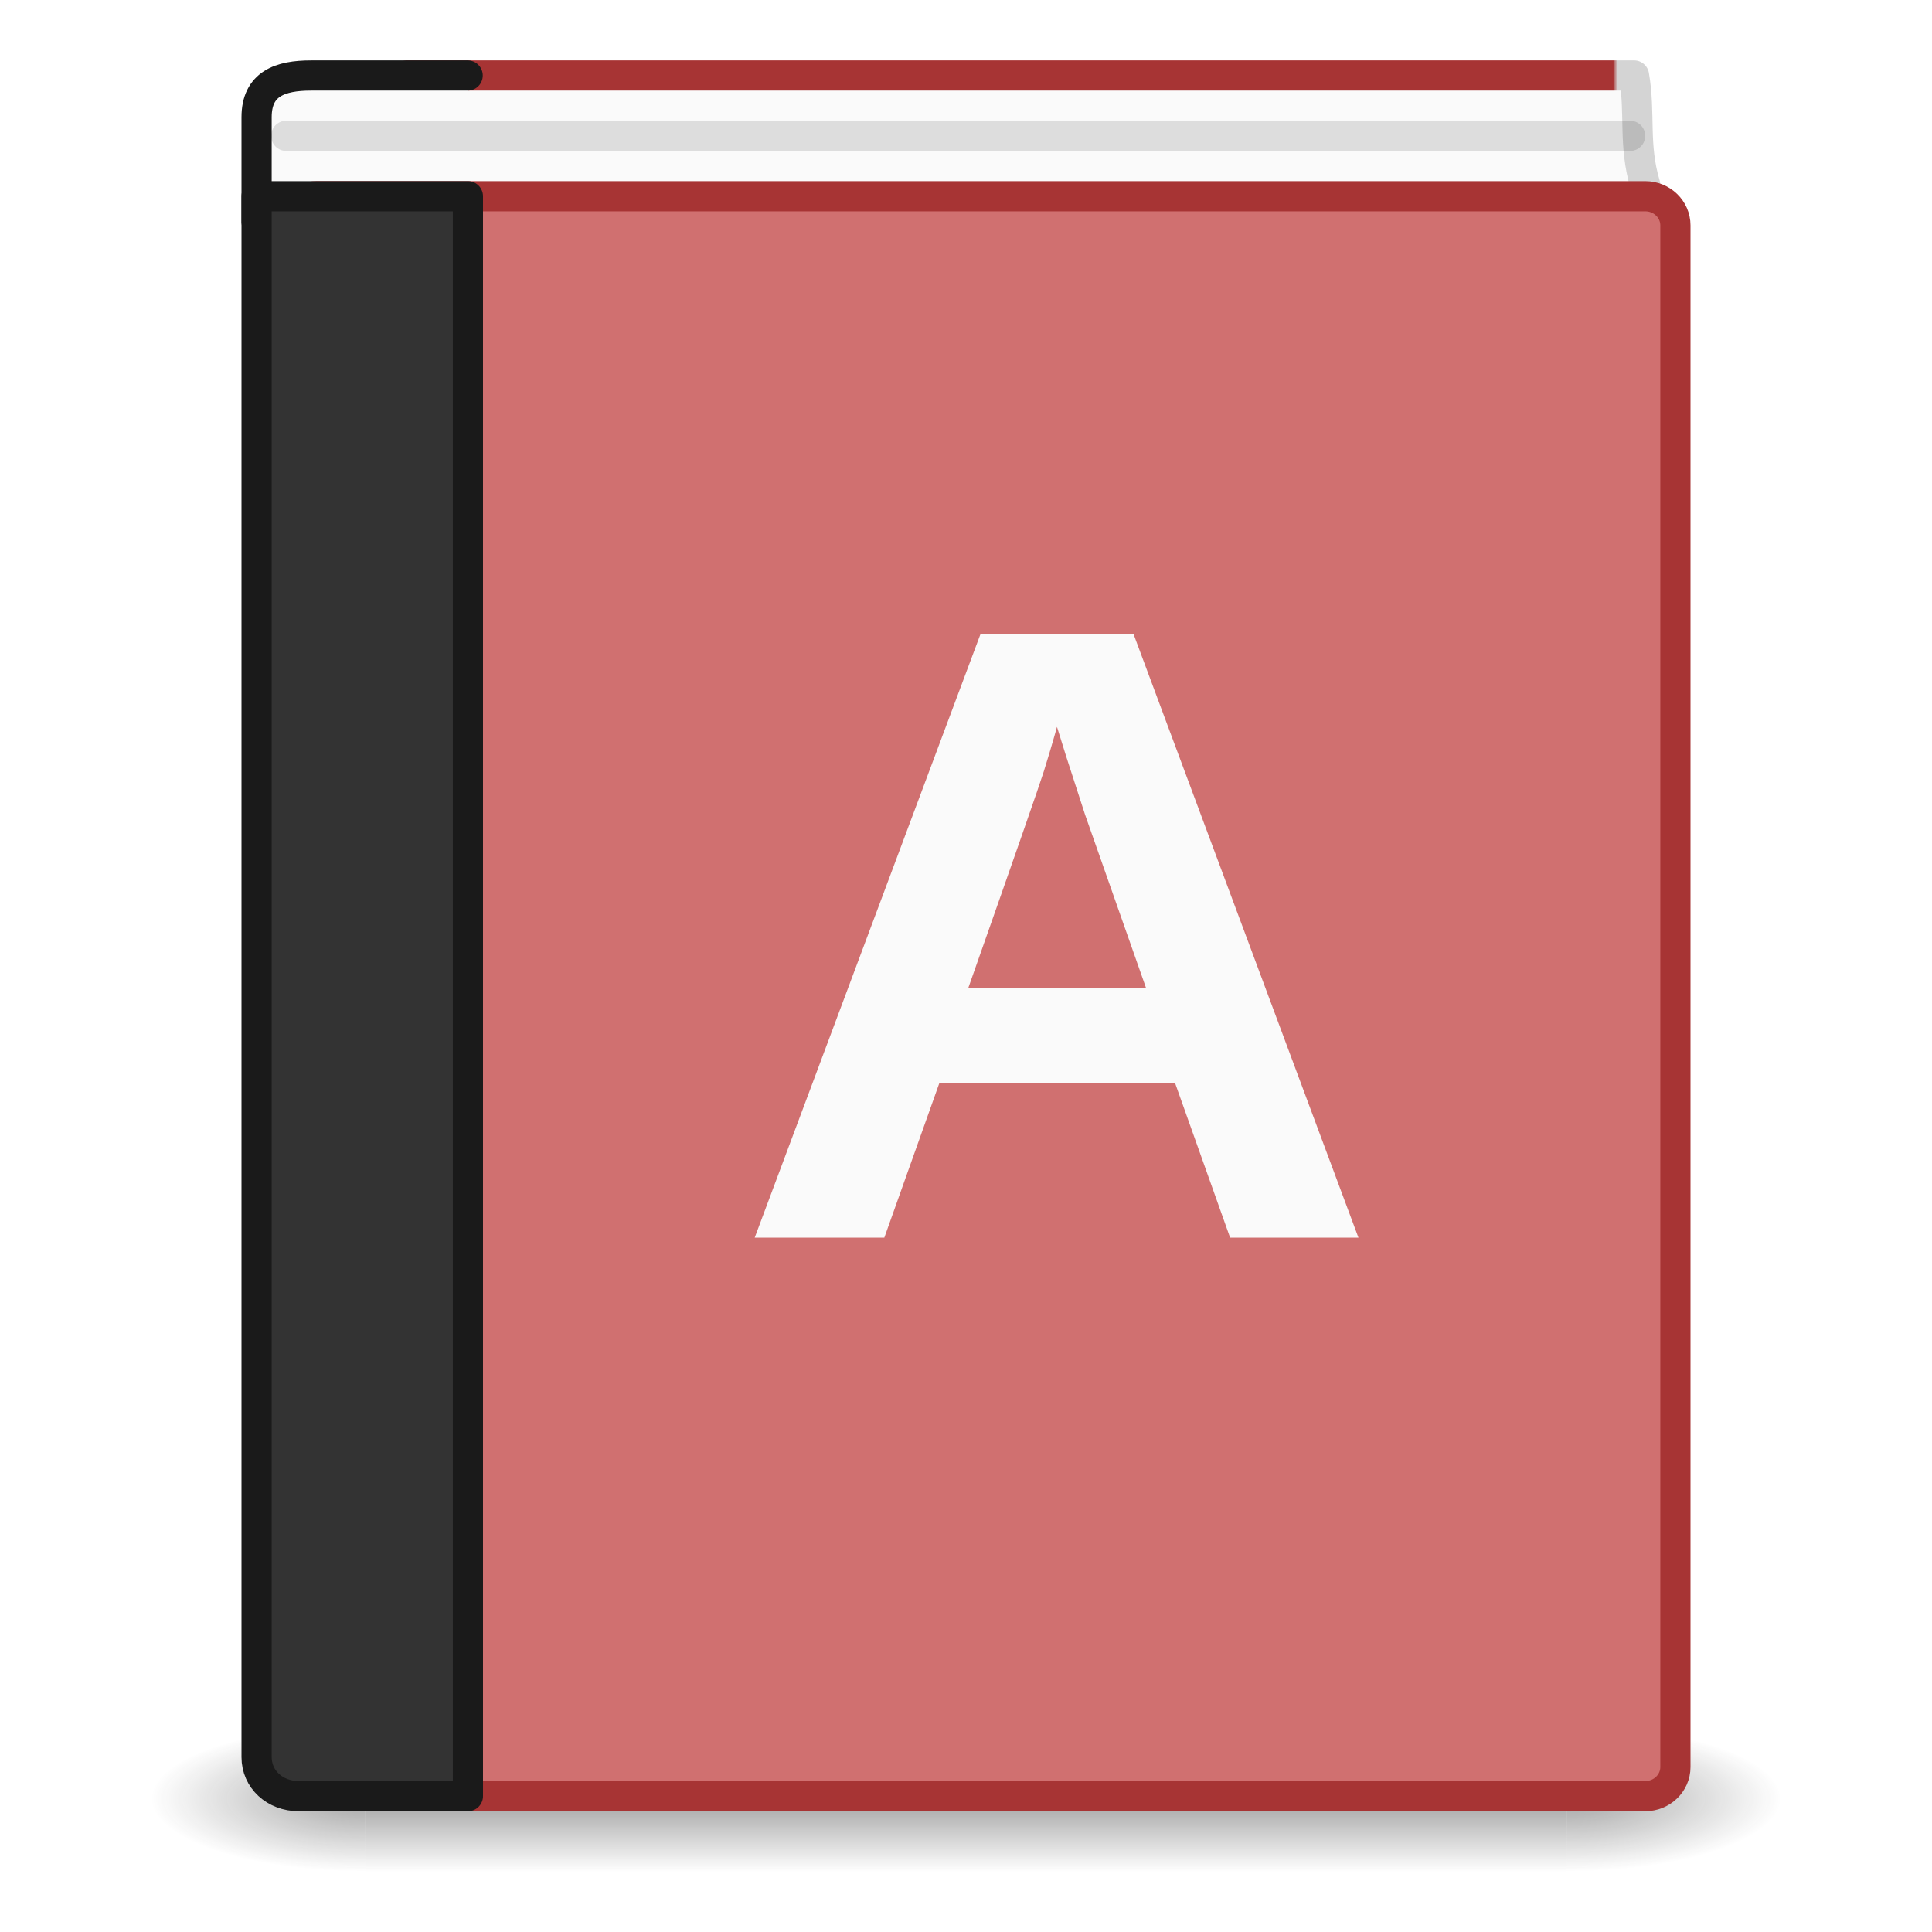
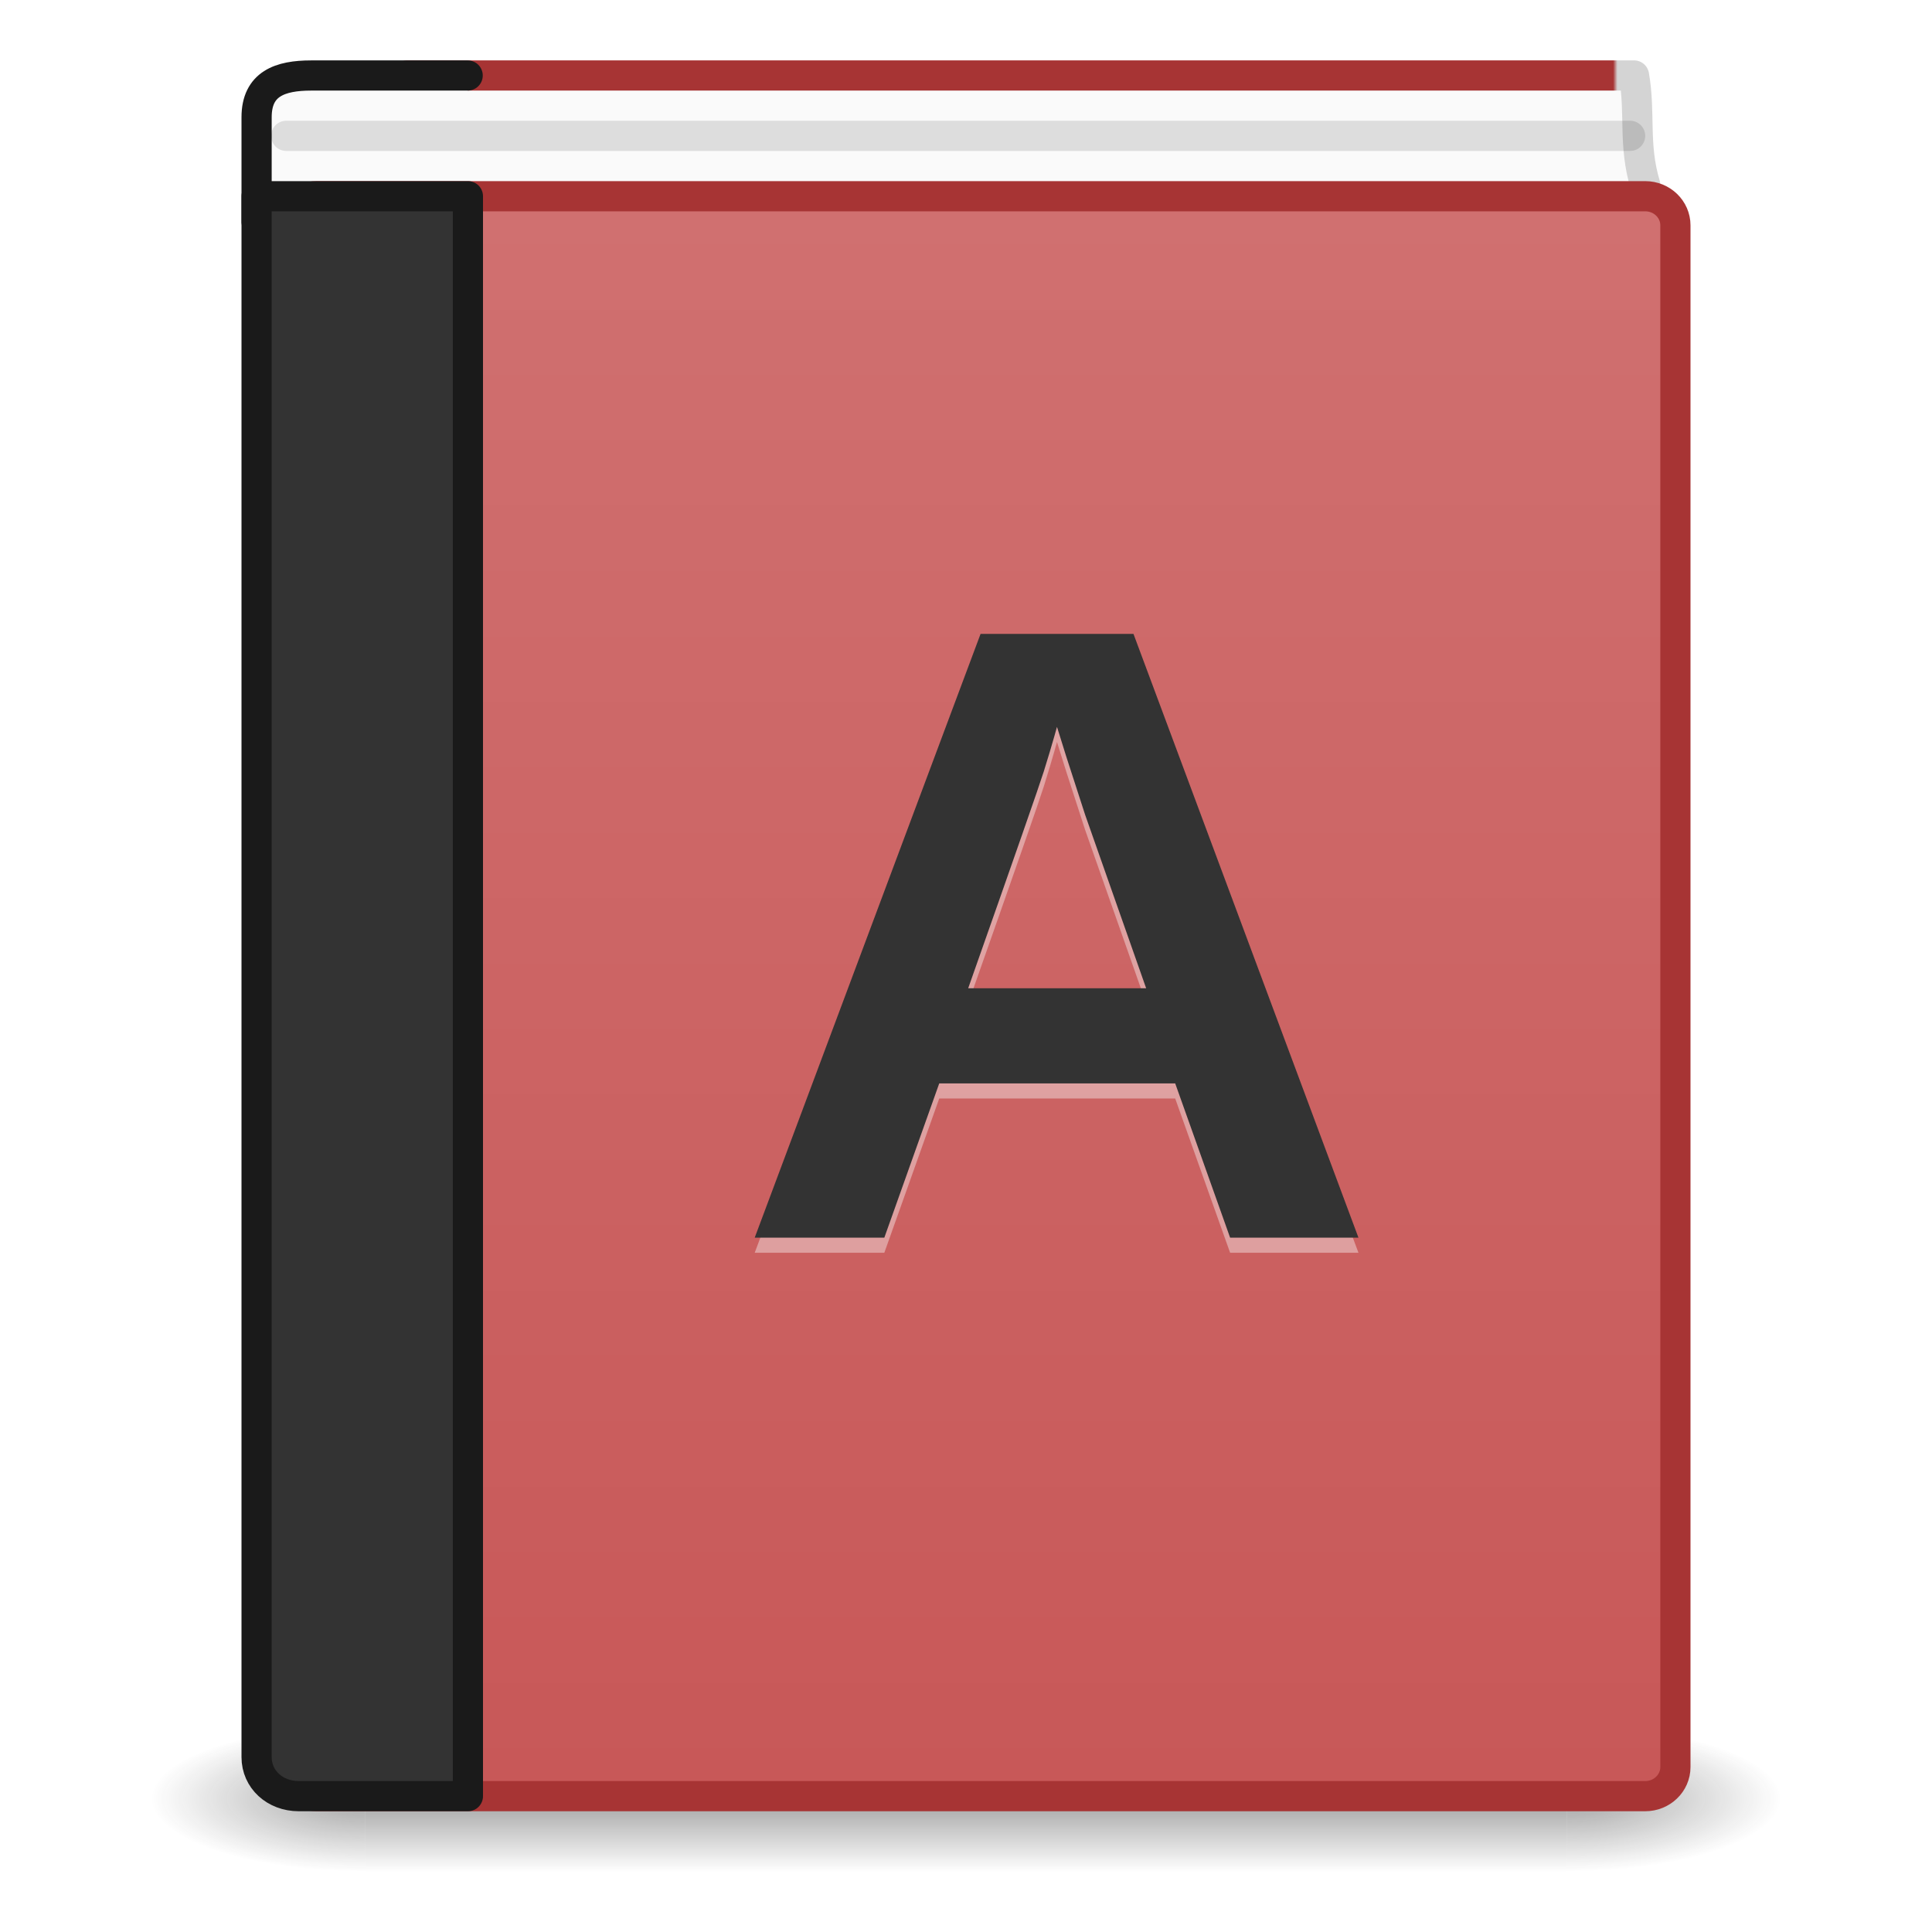
<svg xmlns="http://www.w3.org/2000/svg" xmlns:xlink="http://www.w3.org/1999/xlink" width="64" height="64" viewBox="0 0 64 64" id="svg2" version="1.1">
  <defs id="defs4">
+     <linearGradient id="linearGradient896">
+       <stop style="stop-color:#d07070;stop-opacity:1;" offset="0" id="stop892" />
+       <stop style="stop-color:#c85858;stop-opacity:1" offset="1" id="stop894" />
+     </linearGradient>
    <linearGradient id="linearGradient5283">
      <stop id="stop5285" style="stop-color:#333333;stop-opacity:1" offset="0" />
      <stop id="stop5287" style="stop-color:#4d4d4d;stop-opacity:1" offset="1" />
    </linearGradient>
    <linearGradient id="linearGradient5273">
      <stop id="stop5275" style="stop-color:#666666;stop-opacity:1" offset="0" />
      <stop id="stop5277" style="stop-color:#4d4d4d;stop-opacity:1" offset="0.262" />
      <stop id="stop5279" style="stop-color:#333333;stop-opacity:1" offset="0.705" />
      <stop id="stop5281" style="stop-color:#333333;stop-opacity:1" offset="1" />
    </linearGradient>
    <linearGradient id="linearGradient5267">
      <stop id="stop5269" style="stop-color:#333333;stop-opacity:1" offset="0" />
      <stop id="stop5271" style="stop-color:#4d4d4d;stop-opacity:1" offset="1" />
    </linearGradient>
    <linearGradient gradientTransform="matrix(1.216216,0,0,1.378378,2.810813,-0.08106608)" gradientUnits="userSpaceOnUse" xlink:href="#linearGradient3731" id="linearGradient3142" y2="43" x2="24" y1="5" x1="24" />
    <linearGradient id="linearGradient3731">
      <stop offset="0" style="stop-color:#ffffff;stop-opacity:1" id="stop3733" />
      <stop offset="0.027" style="stop-color:#ffffff;stop-opacity:0.235" id="stop3735" />
      <stop offset="0.974" style="stop-color:#ffffff;stop-opacity:0.157" id="stop3737" />
      <stop offset="1" style="stop-color:#ffffff;stop-opacity:0.392" id="stop3739" />
    </linearGradient>
    <radialGradient gradientTransform="matrix(2.7199858e-8,3.175909,-3.46116,-5.8512376e-8,65.04615,-16.51396)" gradientUnits="userSpaceOnUse" xlink:href="#linearGradient5273" id="radialGradient3145" fy="8.45" fx="7.496" r="20" cy="8.45" cx="7.496" />
    <linearGradient gradientTransform="matrix(1.4,0,0,1.358974,2.200001,0.3846162)" gradientUnits="userSpaceOnUse" xlink:href="#linearGradient5267" id="linearGradient3147" y2="3.899" x2="24" y1="44" x1="24" />
    <linearGradient id="linearGradient8967">
      <stop offset="0" style="stop-color:#ff8c82;stop-opacity:1" id="stop8969" />
      <stop offset="1" style="stop-color:#c6262e;stop-opacity:1" id="stop8971" />
    </linearGradient>
    <linearGradient gradientTransform="matrix(0.9486455,0,0,0.9533164,2.143338,1.800273)" gradientUnits="userSpaceOnUse" xlink:href="#linearGradient3319" id="linearGradient3153" y2="60.876" x2="32.256" y1="4.683" x1="32.256" />
    <linearGradient id="linearGradient3319">
      <stop offset="0" style="stop-color:#ed5353;stop-opacity:1" id="stop3321" />
      <stop offset="1" style="stop-color:#a10705;stop-opacity:1" id="stop3323" />
    </linearGradient>
    <linearGradient gradientTransform="matrix(1.398576,0,0,0.1282026,2.20676,1.923137)" gradientUnits="userSpaceOnUse" xlink:href="#linearGradient5283" id="linearGradient3158" y2="3.899" x2="24" y1="44" x1="24" />
    <linearGradient id="linearGradient4652">
      <stop offset="0" style="stop-color:#a73434;stop-opacity:1" id="stop4654" />
      <stop offset="0.96" style="stop-color:#a73434;stop-opacity:1" id="stop4656" />
      <stop offset="0.963" style="stop-color:#d4d4d4;stop-opacity:1" id="stop4658" />
      <stop offset="1" style="stop-color:#d4d4d4;stop-opacity:1" id="stop4660" />
    </linearGradient>
    <linearGradient gradientTransform="matrix(0.9623685,0,0,0.9944434,2.522188,1.765765)" gradientUnits="userSpaceOnUse" xlink:href="#linearGradient4652" id="linearGradient4221" y2="0.065" x2="54.887" y1="0.065" x1="5.212" />
    <radialGradient gradientTransform="matrix(2.003784,0,0,1.4,27.98813,-17.4)" gradientUnits="userSpaceOnUse" xlink:href="#linearGradient3688-166-749" id="radialGradient2873-966-168" fy="43.5" fx="4.993" r="2.5" cy="43.5" cx="4.993" />
    <linearGradient id="linearGradient3688-166-749">
      <stop offset="0" style="stop-color:#181818;stop-opacity:1" id="stop2883" />
      <stop offset="1" style="stop-color:#181818;stop-opacity:0" id="stop2885" />
    </linearGradient>
    <radialGradient gradientTransform="matrix(2.003784,0,0,1.4,-20.01187,-104.4)" gradientUnits="userSpaceOnUse" xlink:href="#linearGradient3688-166-749" id="radialGradient2875-742-326" fy="43.5" fx="4.993" r="2.5" cy="43.5" cx="4.993" />
    <linearGradient gradientUnits="userSpaceOnUse" xlink:href="#linearGradient3702-501-757" id="linearGradient2877-634-617" y2="39.999" x2="25.058" y1="47.028" x1="25.058" />
    <linearGradient id="linearGradient3702-501-757">
      <stop offset="0" style="stop-color:#181818;stop-opacity:0" id="stop2895" />
      <stop offset="0.5" style="stop-color:#181818;stop-opacity:1" id="stop2897" />
      <stop offset="1" style="stop-color:#181818;stop-opacity:0" id="stop2899" />
    </linearGradient>
    <radialGradient gradientTransform="matrix(0,2.717046,-3.359723,0,61.2475,-82.23024)" gradientUnits="userSpaceOnUse" xlink:href="#linearGradient8967" id="radialGradient3831" fy="8.557" fx="32.5" r="23.5" cy="8.557" cx="32.5" />
+     <linearGradient xlink:href="#linearGradient896" id="linearGradient898" x1="35" y1="7" x2="35" y2="59" gradientUnits="userSpaceOnUse" />
  </defs>
  <g transform="matrix(1.35,0,0,0.5374854,-0.4000007,36.7382)" id="g2036" style="display:inline">
    <g transform="matrix(1.052632,0,0,1.285713,-1.263158,-13.42854)" id="g3712" style="opacity:0.4">
      <rect width="5" height="7" x="38" y="40" id="rect2801" style="fill:url(#radialGradient2873-966-168);fill-opacity:1;stroke:none" />
      <rect width="5" height="7" x="-10" y="-47" transform="scale(-1,-1)" id="rect3696" style="fill:url(#radialGradient2875-742-326);fill-opacity:1;stroke:none" />
      <rect width="28" height="7" x="10" y="40" id="rect3700" style="fill:url(#linearGradient2877-634-617);fill-opacity:1;stroke:none" />
    </g>
  </g>
  <path d="M 54.498,6.116 C 54.101,4.797 54.348,3.758 54.129,2.5 l -40.629,0 0.24,3.993" id="path2723" style="display:inline;fill:#fafafa;fill-opacity:1;stroke:url(#linearGradient4221);stroke-width:1;stroke-linecap:round;stroke-linejoin:round;stroke-miterlimit:0;stroke-dasharray:none;stroke-dashoffset:0;stroke-opacity:1" />
  <path d="m 15.493,7.5 -5.594,0 c -0.798,0 -1.399,-0.053 -1.399,-0.122 l 0,-3.495 c 0,-1.11 0.782,-1.382 1.805,-1.382 l 5.187,0" id="rect5505-21-3-9" style="color:#000000;display:inline;overflow:visible;visibility:visible;fill:#fafafa;fill-opacity:1;fill-rule:nonzero;stroke:#1a1a1a;stroke-width:1;stroke-linecap:round;stroke-linejoin:round;stroke-miterlimit:4;stroke-dasharray:none;stroke-dashoffset:0;stroke-opacity:1;marker:none;enable-background:accumulate" />
-   <rect width="46" height="53" rx="1" ry="0.964" x="9.5" y="6.5" id="rect2719" style="display:inline;fill:#d07070;fill-opacity:1;stroke:#a73434;stroke-width:1;stroke-linecap:round;stroke-linejoin:round;stroke-miterlimit:0;stroke-dasharray:none;stroke-dashoffset:0;stroke-opacity:1" />
+   <rect width="46" height="53" rx="1" ry="0.964" x="9.5" y="6.5" id="rect2719" style="display:inline;fill:url(#linearGradient898);fill-opacity:1;stroke:#a73434;stroke-width:1;stroke-linecap:round;stroke-linejoin:round;stroke-miterlimit:0;stroke-dasharray:none;stroke-dashoffset:0;stroke-opacity:1" />
  <path d="m 15.5,6.5 c 0,0 0,36.853 0,53 l -5.6,0 c -0.799,0 -1.4,-0.561 -1.4,-1.293 l 0,-51.707 z" id="rect5505-21-3" style="color:#000000;display:inline;overflow:visible;visibility:visible;fill:#333333;fill-opacity:1;fill-rule:nonzero;stroke:#1a1a1a;stroke-width:1;stroke-linecap:round;stroke-linejoin:round;stroke-miterlimit:4;stroke-dasharray:none;stroke-dashoffset:0;stroke-opacity:1;marker:none;enable-background:accumulate" />
-   <g style="font-style:normal;font-weight:normal;font-size:25px;line-height:125%;font-family:sans-serif;letter-spacing:0px;word-spacing:0px;fill:#fafafa;fill-opacity:1;stroke:none;stroke-width:1px;stroke-linecap:butt;stroke-linejoin:miter;stroke-opacity:1" id="text4740" transform="matrix(1.084028,0,0,1.0571,-52.34275,1.319168)">
-     <path d="m 85.876,37.537 -1.678,-4.834 -7.211,0 -1.678,4.834 -3.961,0 6.902,-18.92 4.673,0 6.875,18.92 -3.921,0 z m -5.291,-16.006 -0.081,0.295 q -0.134,0.483 -0.322,1.101 -0.188,0.618 -2.31,6.794 l 5.438,0 -1.866,-5.438 -0.577,-1.826 -0.282,-0.927 z" style="font-style:normal;font-variant:normal;font-weight:bold;font-stretch:normal;font-size:27.5px;font-family:sans-serif;-inkscape-font-specification:'sans-serif Bold';fill:#fafafa" id="path4745" />
+   <g style="font-style:normal;font-weight:normal;font-size:25px;line-height:125%;font-family:sans-serif;letter-spacing:0px;word-spacing:0px;fill:#fafafa;fill-opacity:1;stroke:none;stroke-width:1px;stroke-linecap:butt;stroke-linejoin:miter;stroke-opacity:1;opacity:0.412" id="text4740" transform="matrix(1.084028,0,0,1.0571,-52.34275,1.819168)">
+     <path d="m 85.876,37.537 -1.678,-4.834 h -7.211 l -1.678,4.834 h -3.961 l 6.902,-18.92 h 4.673 l 6.875,18.92 z m -5.291,-16.006 -0.081,0.295 q -0.134,0.483 -0.322,1.101 -0.188,0.618 -2.31,6.794 h 5.438 L 81.445,24.284 80.868,22.458 80.586,21.532 Z" style="font-style:normal;font-variant:normal;font-weight:bold;font-stretch:normal;font-size:27.5px;font-family:sans-serif;-inkscape-font-specification:'sans-serif Bold';fill:#fafafa" id="path4745" />
  </g>
  <path style="opacity:0.118;fill:none;fill-rule:evenodd;stroke:#000000;stroke-width:1px;stroke-linecap:round;stroke-linejoin:round;stroke-opacity:1" d="M 9.482,4.5 H 54 Z" id="path4258" />
+   <g style="font-style:normal;font-weight:normal;font-size:25px;line-height:125%;font-family:sans-serif;letter-spacing:0px;word-spacing:0px;opacity:1;fill:#333333;fill-opacity:1;stroke:none;stroke-width:1px;stroke-linecap:butt;stroke-linejoin:miter;stroke-opacity:1" id="text4740-3" transform="matrix(1.084028,0,0,1.0571,-52.34275,1.319168)">
+     <path d="m 85.876,37.537 -1.678,-4.834 h -7.211 l -1.678,4.834 h -3.961 l 6.902,-18.92 h 4.673 l 6.875,18.92 z m -5.291,-16.006 -0.081,0.295 q -0.134,0.483 -0.322,1.101 -0.188,0.618 -2.31,6.794 h 5.438 L 81.445,24.284 80.868,22.458 80.586,21.532 Z" style="font-style:normal;font-variant:normal;font-weight:bold;font-stretch:normal;font-size:27.5px;font-family:sans-serif;-inkscape-font-specification:'sans-serif Bold';fill:#333333;fill-opacity:1" id="path4745-6" />
+   </g>
</svg>
